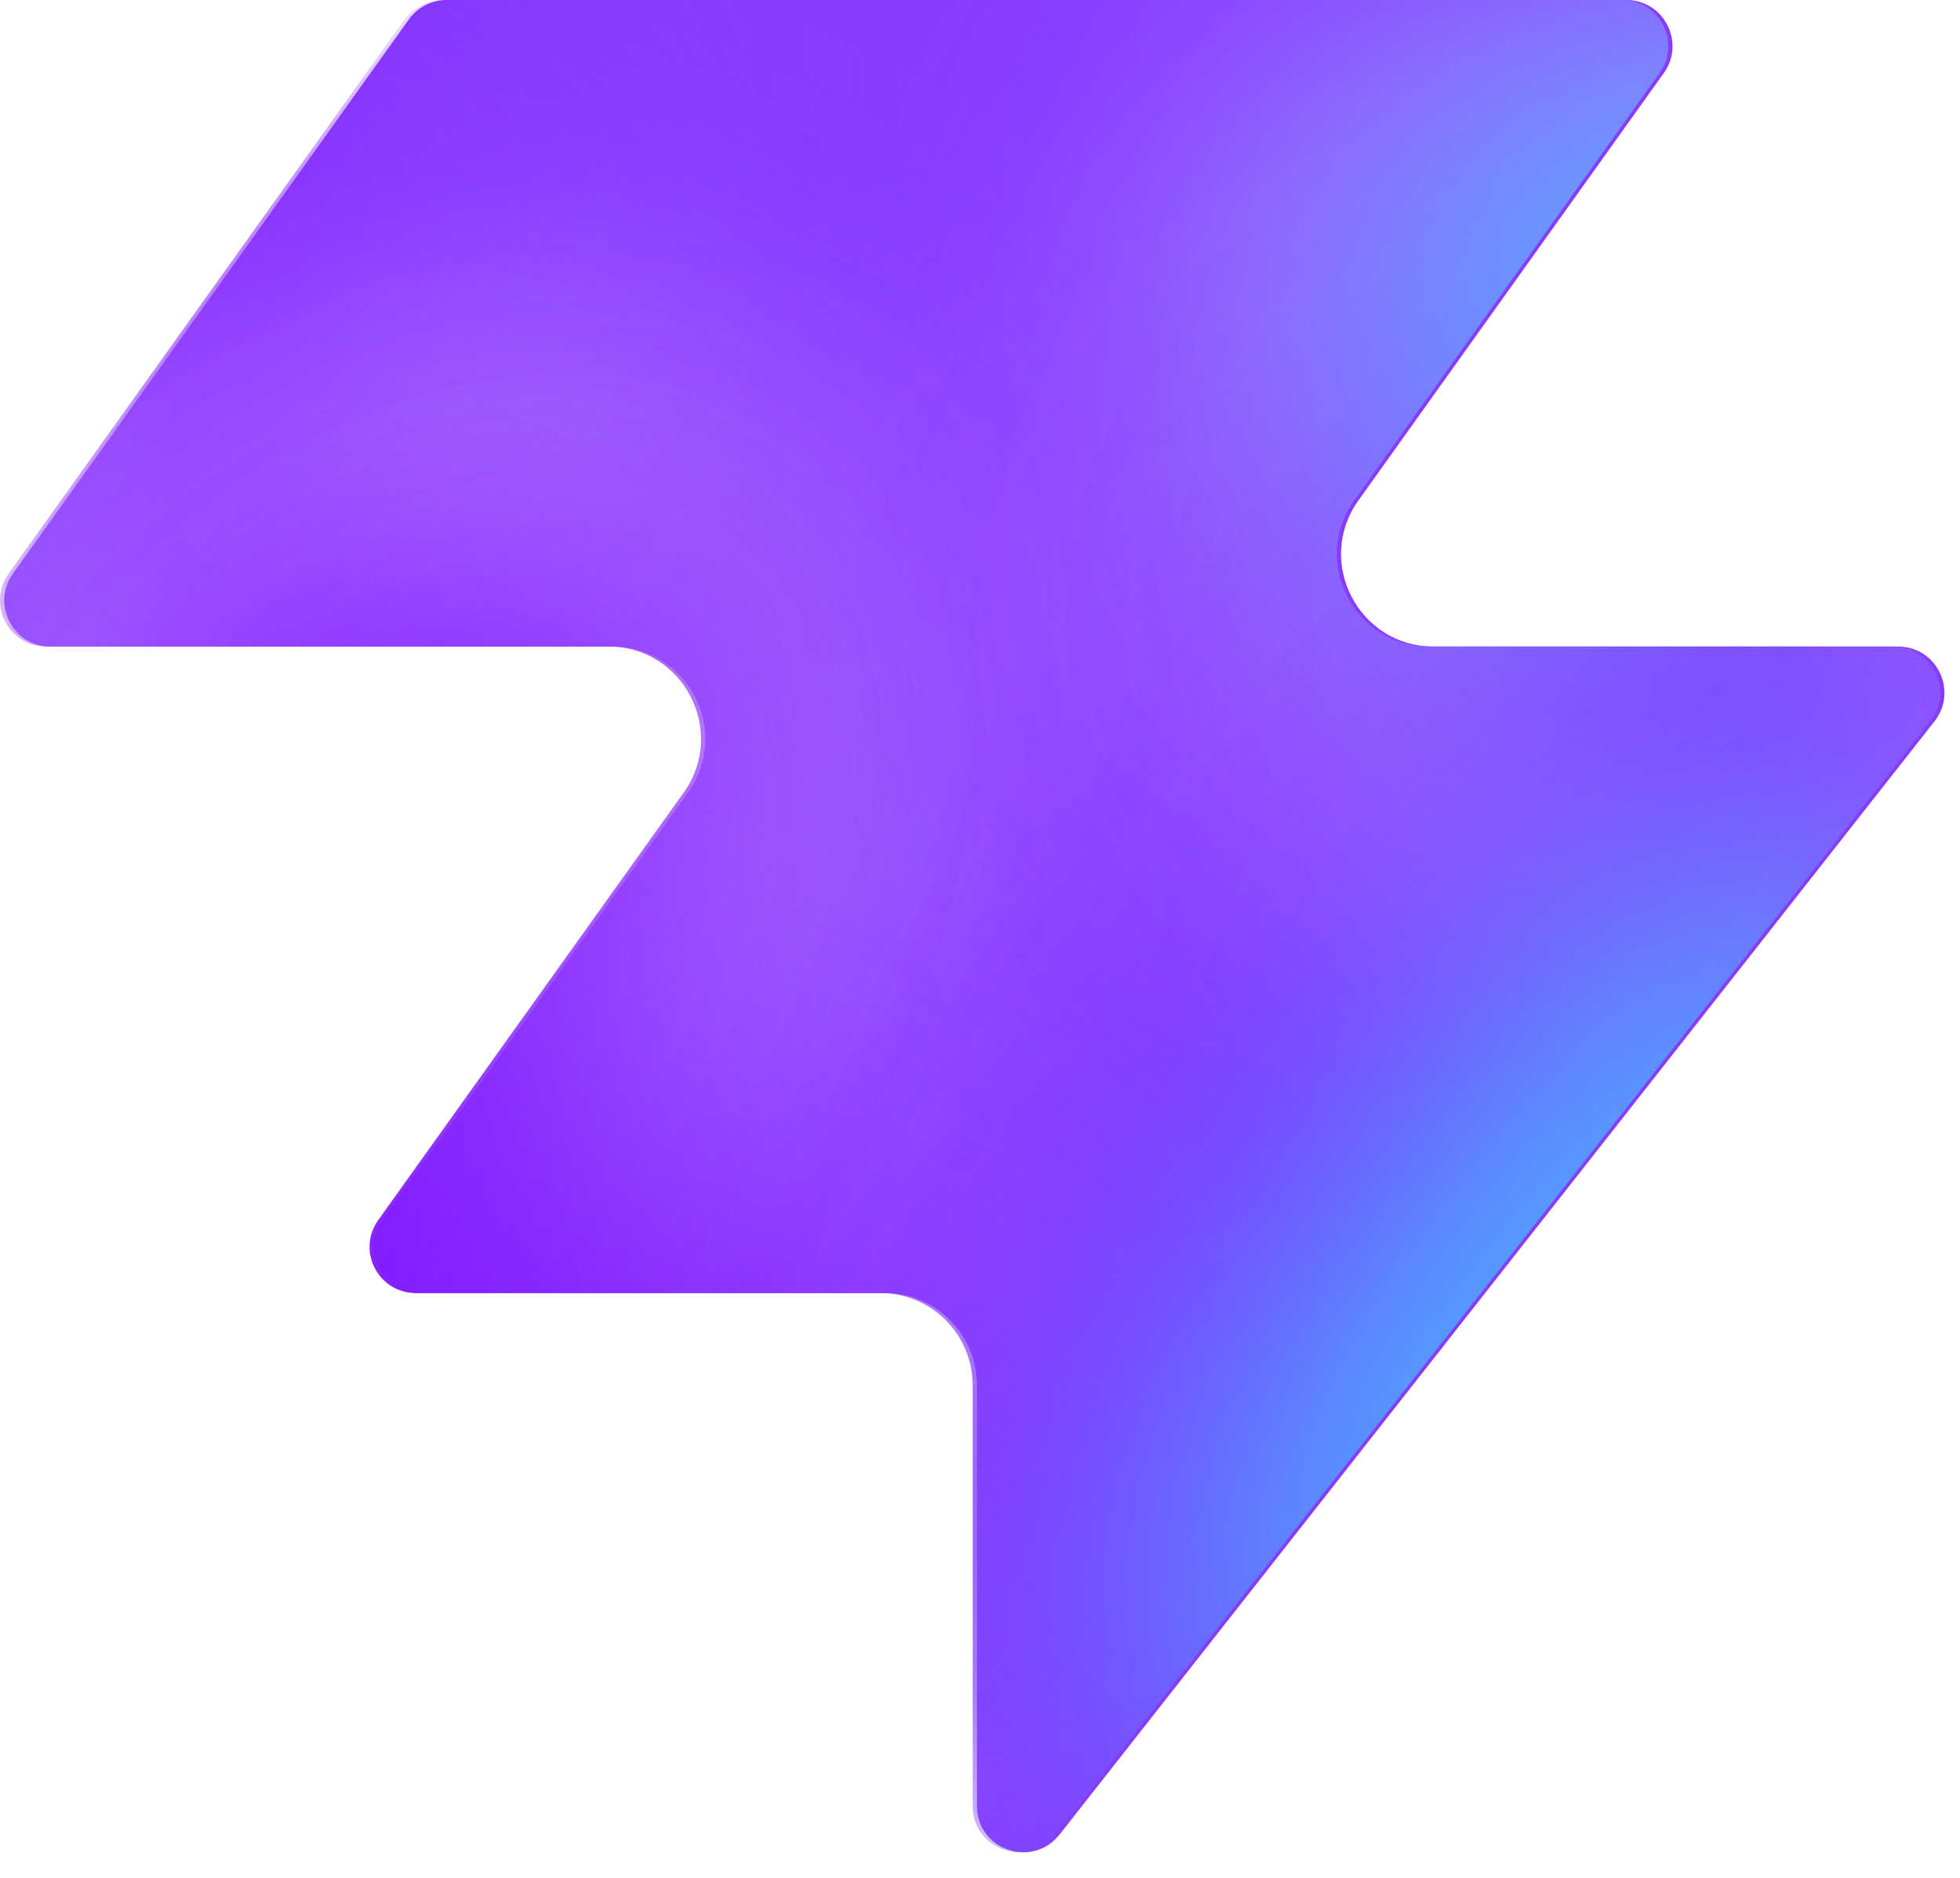
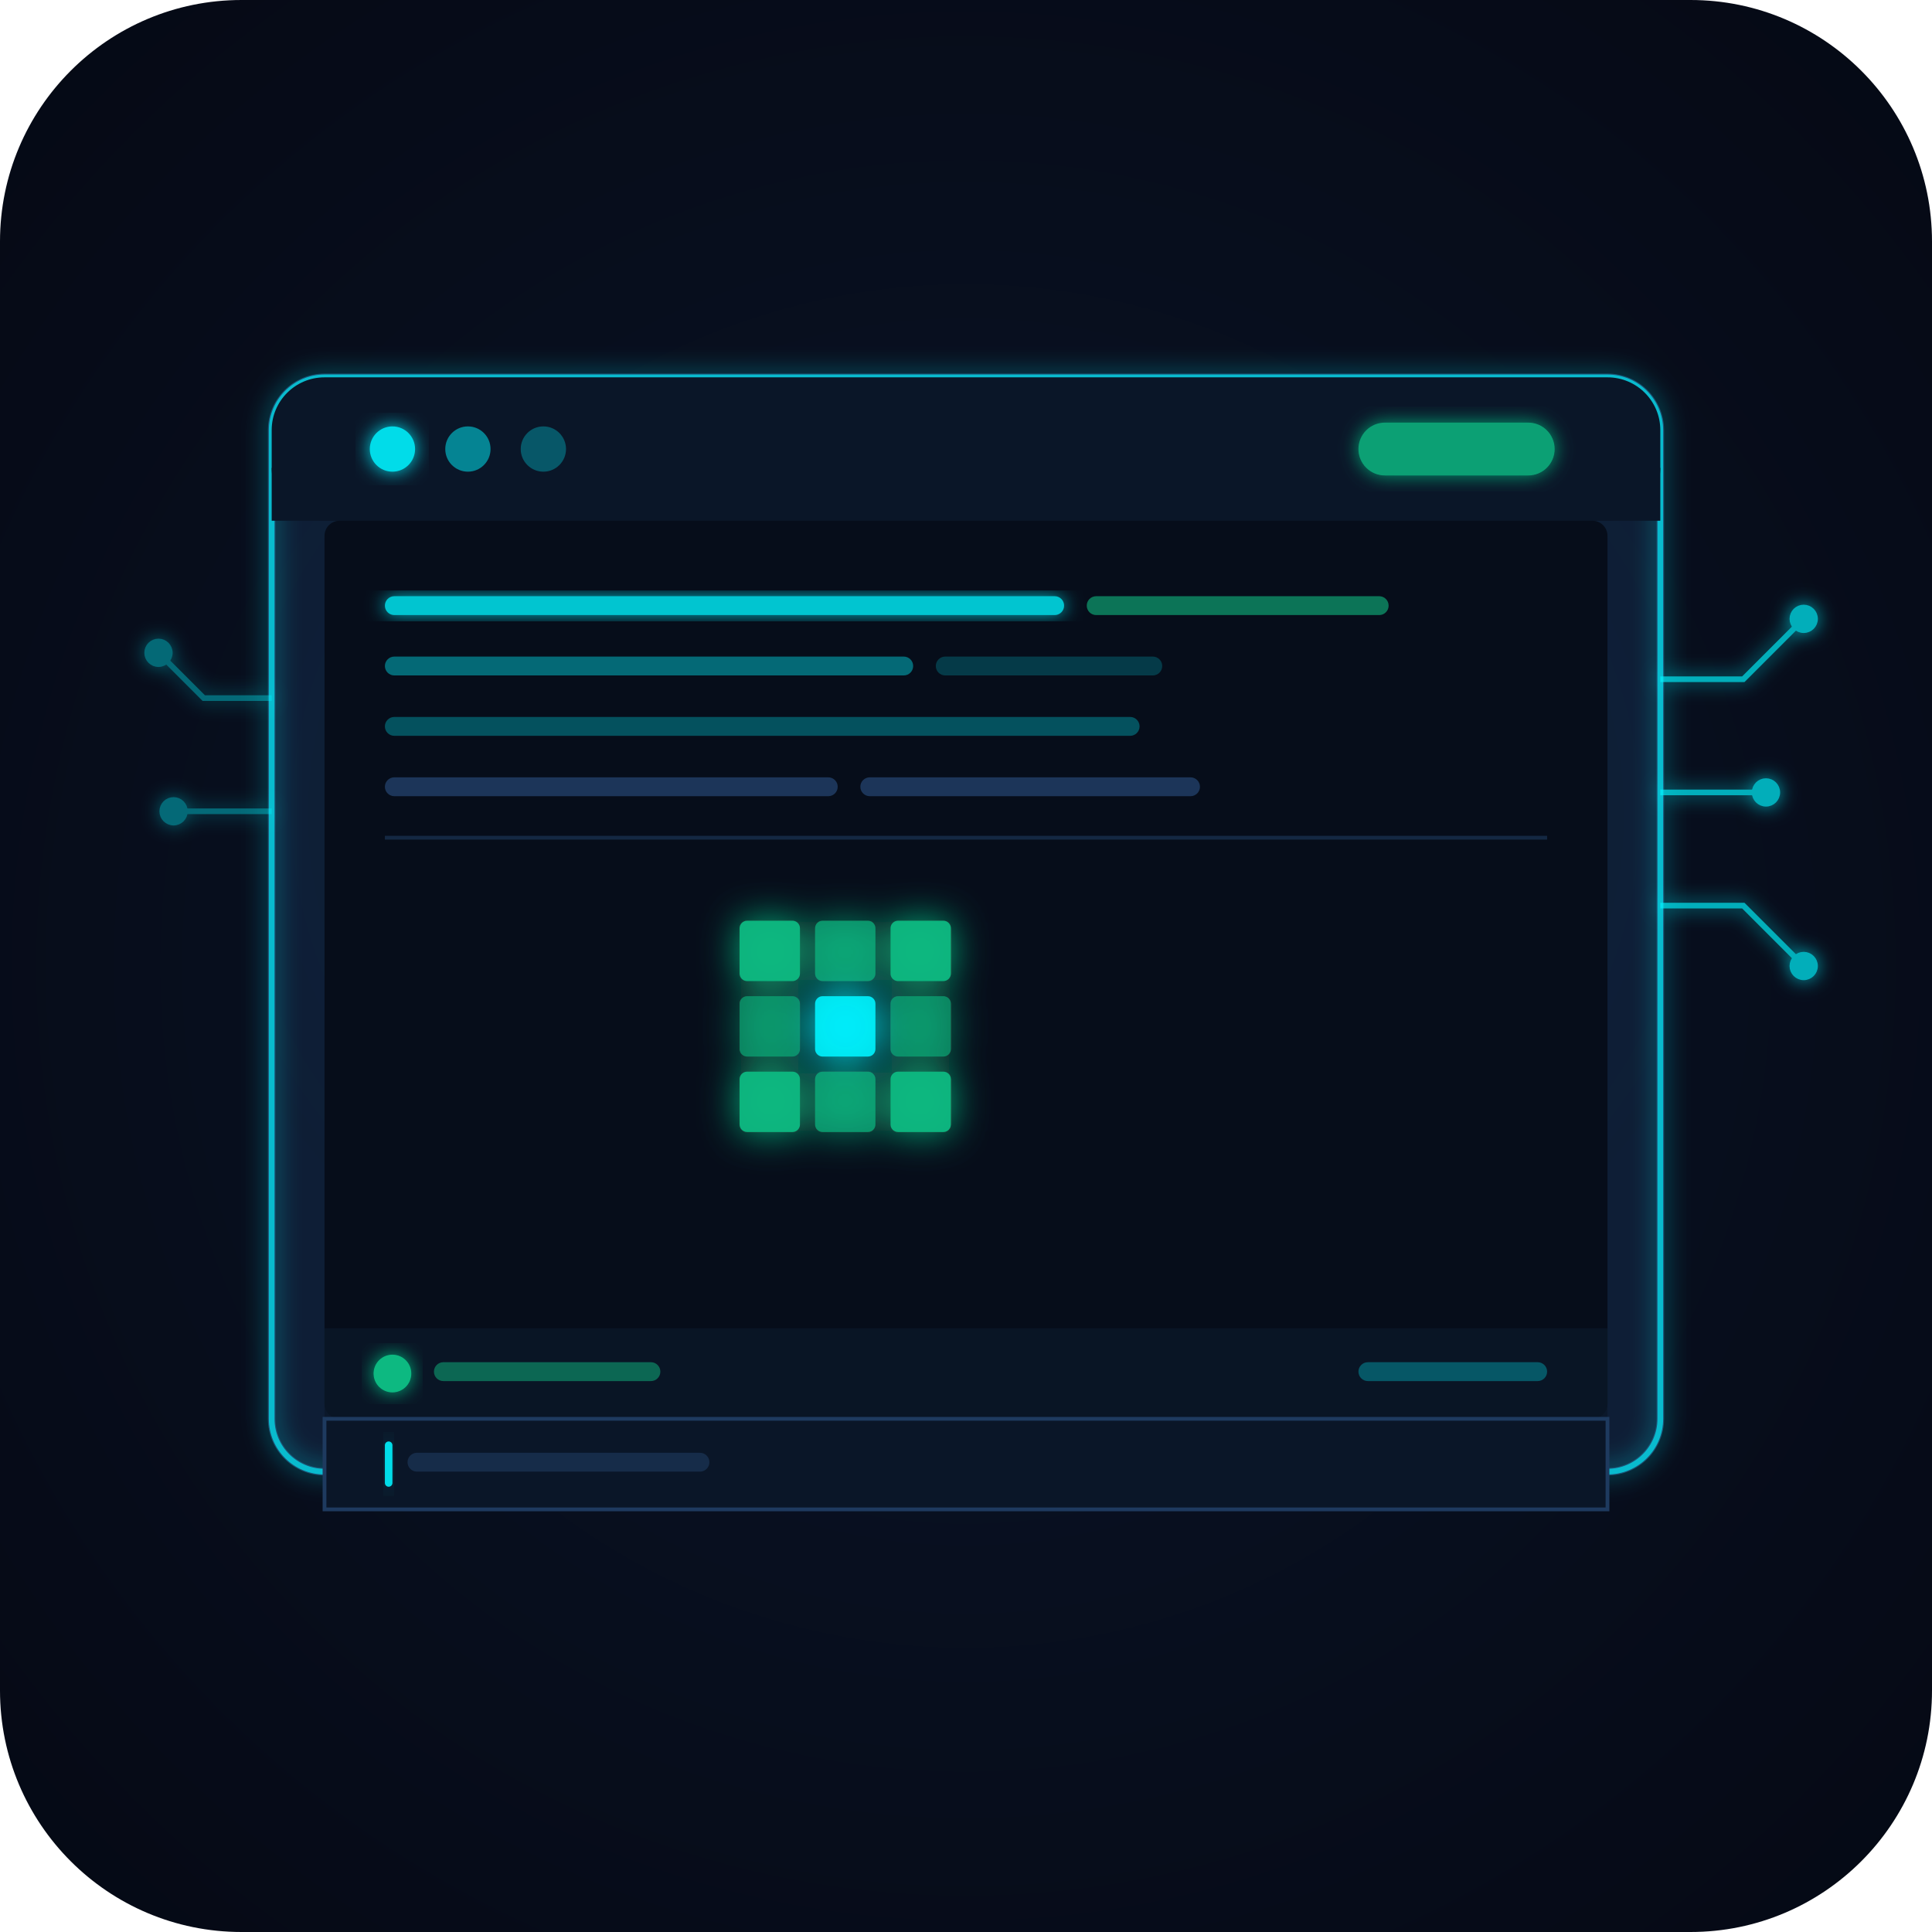
- <svg xmlns="http://www.w3.org/2000/svg" width="48" height="46" fill="none" viewBox="0 0 48 46">
-   <path fill="#863bff" d="M25.946 44.938c-.664.845-2.021.375-2.021-.698V33.937a2.26 2.26 0 0 0-2.262-2.262H10.287c-.92 0-1.456-1.04-.92-1.788l7.48-10.471c1.07-1.497 0-3.578-1.842-3.578H1.237c-.92 0-1.456-1.04-.92-1.788L10.013.474c.214-.297.556-.474.92-.474h28.894c.92 0 1.456 1.04.92 1.788l-7.48 10.471c-1.07 1.498 0 3.579 1.842 3.579h11.377c.943 0 1.473 1.088.89 1.83L25.947 44.94z" style="fill:#863bff;fill:color(display-p3 .525 .23 1);fill-opacity:1" />
-   <mask id="a" width="48" height="46" x="0" y="0" maskUnits="userSpaceOnUse" style="mask-type:alpha">
-     <path fill="#000" d="M25.842 44.938c-.664.844-2.021.375-2.021-.698V33.937a2.26 2.26 0 0 0-2.262-2.262H10.183c-.92 0-1.456-1.04-.92-1.788l7.48-10.471c1.07-1.498 0-3.579-1.842-3.579H1.133c-.92 0-1.456-1.04-.92-1.787L9.91.473c.214-.297.556-.474.92-.474h28.894c.92 0 1.456 1.04.92 1.788l-7.48 10.471c-1.07 1.498 0 3.578 1.842 3.578h11.377c.943 0 1.473 1.088.89 1.832L25.843 44.94z" style="fill:#000;fill-opacity:1" />
-   </mask>
-   <g mask="url(#a)">
-     <g filter="url(#b)">
-       <ellipse cx="5.508" cy="14.704" fill="#ede6ff" rx="5.508" ry="14.704" style="fill:#ede6ff;fill:color(display-p3 .927 .903 1);fill-opacity:1" transform="matrix(.00324 1 1 -.00324 -4.47 31.516)" />
-     </g>
-     <g filter="url(#c)">
-       <ellipse cx="10.399" cy="29.851" fill="#ede6ff" rx="10.399" ry="29.851" style="fill:#ede6ff;fill:color(display-p3 .927 .903 1);fill-opacity:1" transform="matrix(.00324 1 1 -.00324 -39.328 7.883)" />
-     </g>
-     <g filter="url(#d)">
-       <ellipse cx="5.508" cy="30.487" fill="#7e14ff" rx="5.508" ry="30.487" style="fill:#7e14ff;fill:color(display-p3 .492 .077 1);fill-opacity:1" transform="rotate(89.814 -25.913 -14.639)scale(1 -1)" />
-     </g>
-     <g filter="url(#e)">
-       <ellipse cx="5.508" cy="30.599" fill="#7e14ff" rx="5.508" ry="30.599" style="fill:#7e14ff;fill:color(display-p3 .492 .077 1);fill-opacity:1" transform="rotate(89.814 -32.644 -3.334)scale(1 -1)" />
-     </g>
-     <g filter="url(#f)">
-       <ellipse cx="5.508" cy="30.599" fill="#7e14ff" rx="5.508" ry="30.599" style="fill:#7e14ff;fill:color(display-p3 .492 .077 1);fill-opacity:1" transform="matrix(.00324 1 1 -.00324 -34.34 30.47)" />
-     </g>
-     <g filter="url(#g)">
-       <ellipse cx="14.072" cy="22.078" fill="#ede6ff" rx="14.072" ry="22.078" style="fill:#ede6ff;fill:color(display-p3 .927 .903 1);fill-opacity:1" transform="rotate(93.35 24.506 48.493)scale(-1 1)" />
-     </g>
-     <g filter="url(#h)">
-       <ellipse cx="3.47" cy="21.501" fill="#7e14ff" rx="3.47" ry="21.501" style="fill:#7e14ff;fill:color(display-p3 .492 .077 1);fill-opacity:1" transform="rotate(89.009 28.708 47.59)scale(-1 1)" />
-     </g>
-     <g filter="url(#i)">
-       <ellipse cx="3.47" cy="21.501" fill="#7e14ff" rx="3.47" ry="21.501" style="fill:#7e14ff;fill:color(display-p3 .492 .077 1);fill-opacity:1" transform="rotate(89.009 28.708 47.59)scale(-1 1)" />
-     </g>
-     <g filter="url(#j)">
-       <ellipse cx=".387" cy="8.972" fill="#7e14ff" rx="4.407" ry="29.108" style="fill:#7e14ff;fill:color(display-p3 .492 .077 1);fill-opacity:1" transform="rotate(39.51 .387 8.972)" />
-     </g>
-     <g filter="url(#k)">
-       <ellipse cx="47.523" cy="-6.092" fill="#7e14ff" rx="4.407" ry="29.108" style="fill:#7e14ff;fill:color(display-p3 .492 .077 1);fill-opacity:1" transform="rotate(37.892 47.523 -6.092)" />
-     </g>
-     <g filter="url(#l)">
-       <ellipse cx="41.412" cy="6.333" fill="#47bfff" rx="5.971" ry="9.665" style="fill:#47bfff;fill:color(display-p3 .28 .748 1);fill-opacity:1" transform="rotate(37.892 41.412 6.333)" />
-     </g>
-     <g filter="url(#m)">
-       <ellipse cx="-1.879" cy="38.332" fill="#7e14ff" rx="4.407" ry="29.108" style="fill:#7e14ff;fill:color(display-p3 .492 .077 1);fill-opacity:1" transform="rotate(37.892 -1.88 38.332)" />
-     </g>
-     <g filter="url(#n)">
-       <ellipse cx="-1.879" cy="38.332" fill="#7e14ff" rx="4.407" ry="29.108" style="fill:#7e14ff;fill:color(display-p3 .492 .077 1);fill-opacity:1" transform="rotate(37.892 -1.88 38.332)" />
-     </g>
-     <g filter="url(#o)">
-       <ellipse cx="35.651" cy="29.907" fill="#7e14ff" rx="4.407" ry="29.108" style="fill:#7e14ff;fill:color(display-p3 .492 .077 1);fill-opacity:1" transform="rotate(37.892 35.651 29.907)" />
-     </g>
-     <g filter="url(#p)">
-       <ellipse cx="38.418" cy="32.4" fill="#47bfff" rx="5.971" ry="15.297" style="fill:#47bfff;fill:color(display-p3 .28 .748 1);fill-opacity:1" transform="rotate(37.892 38.418 32.4)" />
-     </g>
+ <svg xmlns="http://www.w3.org/2000/svg" viewBox="0 0 512 512" width="512" height="512">
+   <defs>
+     <radialGradient id="bgGlow" cx="50%" cy="50%" r="70%">
+       <stop offset="0%" stop-color="#0a1428" />
+       <stop offset="100%" stop-color="#050914" />
+     </radialGradient>
+     <filter id="b" x="-20%" y="-20%" width="140%" height="140%">
+       <feGaussianBlur stdDeviation="3" result="blur" />
+       <feMerge>
+         <feMergeNode in="blur" />
+         <feMergeNode in="SourceGraphic" />
+       </feMerge>
+     </filter>
+     <filter id="c" x="-30%" y="-30%" width="160%" height="160%">
+       <feGaussianBlur stdDeviation="2.5" result="blur" />
+       <feMerge>
+         <feMergeNode in="blur" />
+         <feMergeNode in="SourceGraphic" />
+       </feMerge>
+     </filter>
+     <filter id="d" x="-40%" y="-40%" width="180%" height="180%">
+       <feGaussianBlur stdDeviation="5" result="blur" />
+       <feMerge>
+         <feMergeNode in="blur" />
+         <feMergeNode in="SourceGraphic" />
+       </feMerge>
+     </filter>
+     <radialGradient id="a" cx="50%" cy="40%" r="60%">
+       <stop offset="0%" stop-color="#00f2fe22" />
+       <stop offset="100%" stop-color="#060913" stop-opacity="0" />
+     </radialGradient>
+   </defs>
+   <rect width="512" height="512" rx="64" fill="url(#bgGlow)" />
+   <rect x="72" y="100" width="368" height="290" rx="14" fill="#0e1e36" stroke="#1e3a5f" stroke-width="2" />
+   <rect x="72" y="100" width="368" height="290" rx="14" fill="url(#a)" />
+   <rect x="72" y="100" width="368" height="290" rx="14" fill="none" stroke="#00f2fe" stroke-width="1.5" opacity=".7" filter="url(#b)" />
+   <rect x="72" y="100" width="368" height="38" rx="14" fill="#0a1628" />
+   <path fill="#0a1628" d="M72 124h368v14H72z" />
+   <circle cx="104" cy="119" r="6" fill="#00f2fe" opacity=".9" filter="url(#c)" />
+   <circle cx="124" cy="119" r="6" fill="#00f2fe" opacity=".5" />
+   <circle cx="144" cy="119" r="6" fill="#00f2fe" opacity=".3" />
+   <rect x="360" y="112" width="52" height="14" rx="7" fill="#10b981" opacity=".85" filter="url(#c)" />
+   <rect x="86" y="138" width="340" height="238" rx="4" fill="#060d1a" />
+   <rect x="102" y="158" width="180" height="5" rx="2.5" fill="#00f2fe" opacity=".8" filter="url(#c)" />
+   <rect x="288" y="158" width="80" height="5" rx="2.5" fill="#10b981" opacity=".6" />
+   <rect x="102" y="174" width="140" height="5" rx="2.5" fill="#00f2fe" opacity=".4" />
+   <rect x="248" y="174" width="60" height="5" rx="2.5" fill="#00f2fe" opacity=".2" />
+   <rect x="102" y="190" width="200" height="5" rx="2.5" fill="#00f2fe" opacity=".3" />
+   <rect x="102" y="206" width="120" height="5" rx="2.5" fill="#1e3a5f" opacity=".9" />
+   <rect x="228" y="206" width="90" height="5" rx="2.5" fill="#1e3a5f" opacity=".9" />
+   <path stroke="#1e3a5f" opacity=".6" d="M102 222h308" />
+   <g filter="url(#d)">
+     <rect x="196" y="244" width="16" height="16" rx="2" fill="#10b981" opacity=".95" />
+     <rect x="216" y="244" width="16" height="16" rx="2" fill="#10b981" opacity=".7" />
+     <rect x="236" y="244" width="16" height="16" rx="2" fill="#10b981" opacity=".95" />
+     <rect x="196" y="264" width="16" height="16" rx="2" fill="#10b981" opacity=".6" />
+     <rect x="216" y="264" width="16" height="16" rx="2" fill="#00f2fe" opacity=".9" />
+     <rect x="236" y="264" width="16" height="16" rx="2" fill="#10b981" opacity=".6" />
+     <rect x="196" y="284" width="16" height="16" rx="2" fill="#10b981" opacity=".95" />
+     <rect x="216" y="284" width="16" height="16" rx="2" fill="#10b981" opacity=".7" />
+     <rect x="236" y="284" width="16" height="16" rx="2" fill="#10b981" opacity=".95" />
  </g>
-   <defs>
-     <filter id="b" width="60.045" height="41.654" x="-19.77" y="16.149" color-interpolation-filters="sRGB" filterUnits="userSpaceOnUse">
-       <feFlood flood-opacity="0" result="BackgroundImageFix" />
-       <feBlend in="SourceGraphic" in2="BackgroundImageFix" result="shape" />
-       <feGaussianBlur result="effect1_foregroundBlur_2002_17158" stdDeviation="7.659" />
-     </filter>
-     <filter id="c" width="90.34" height="51.437" x="-54.613" y="-7.533" color-interpolation-filters="sRGB" filterUnits="userSpaceOnUse">
-       <feFlood flood-opacity="0" result="BackgroundImageFix" />
-       <feBlend in="SourceGraphic" in2="BackgroundImageFix" result="shape" />
-       <feGaussianBlur result="effect1_foregroundBlur_2002_17158" stdDeviation="7.659" />
-     </filter>
-     <filter id="d" width="79.355" height="29.4" x="-49.64" y="2.03" color-interpolation-filters="sRGB" filterUnits="userSpaceOnUse">
-       <feFlood flood-opacity="0" result="BackgroundImageFix" />
-       <feBlend in="SourceGraphic" in2="BackgroundImageFix" result="shape" />
-       <feGaussianBlur result="effect1_foregroundBlur_2002_17158" stdDeviation="4.596" />
-     </filter>
-     <filter id="e" width="79.579" height="29.4" x="-45.045" y="20.029" color-interpolation-filters="sRGB" filterUnits="userSpaceOnUse">
-       <feFlood flood-opacity="0" result="BackgroundImageFix" />
-       <feBlend in="SourceGraphic" in2="BackgroundImageFix" result="shape" />
-       <feGaussianBlur result="effect1_foregroundBlur_2002_17158" stdDeviation="4.596" />
-     </filter>
-     <filter id="f" width="79.579" height="29.4" x="-43.513" y="21.178" color-interpolation-filters="sRGB" filterUnits="userSpaceOnUse">
-       <feFlood flood-opacity="0" result="BackgroundImageFix" />
-       <feBlend in="SourceGraphic" in2="BackgroundImageFix" result="shape" />
-       <feGaussianBlur result="effect1_foregroundBlur_2002_17158" stdDeviation="4.596" />
-     </filter>
-     <filter id="g" width="74.749" height="58.852" x="15.756" y="-17.901" color-interpolation-filters="sRGB" filterUnits="userSpaceOnUse">
-       <feFlood flood-opacity="0" result="BackgroundImageFix" />
-       <feBlend in="SourceGraphic" in2="BackgroundImageFix" result="shape" />
-       <feGaussianBlur result="effect1_foregroundBlur_2002_17158" stdDeviation="7.659" />
-     </filter>
-     <filter id="h" width="61.377" height="25.362" x="23.548" y="2.284" color-interpolation-filters="sRGB" filterUnits="userSpaceOnUse">
-       <feFlood flood-opacity="0" result="BackgroundImageFix" />
-       <feBlend in="SourceGraphic" in2="BackgroundImageFix" result="shape" />
-       <feGaussianBlur result="effect1_foregroundBlur_2002_17158" stdDeviation="4.596" />
-     </filter>
-     <filter id="i" width="61.377" height="25.362" x="23.548" y="2.284" color-interpolation-filters="sRGB" filterUnits="userSpaceOnUse">
-       <feFlood flood-opacity="0" result="BackgroundImageFix" />
-       <feBlend in="SourceGraphic" in2="BackgroundImageFix" result="shape" />
-       <feGaussianBlur result="effect1_foregroundBlur_2002_17158" stdDeviation="4.596" />
-     </filter>
-     <filter id="j" width="56.045" height="63.649" x="-27.636" y="-22.853" color-interpolation-filters="sRGB" filterUnits="userSpaceOnUse">
-       <feFlood flood-opacity="0" result="BackgroundImageFix" />
-       <feBlend in="SourceGraphic" in2="BackgroundImageFix" result="shape" />
-       <feGaussianBlur result="effect1_foregroundBlur_2002_17158" stdDeviation="4.596" />
-     </filter>
-     <filter id="k" width="54.814" height="64.646" x="20.116" y="-38.415" color-interpolation-filters="sRGB" filterUnits="userSpaceOnUse">
-       <feFlood flood-opacity="0" result="BackgroundImageFix" />
-       <feBlend in="SourceGraphic" in2="BackgroundImageFix" result="shape" />
-       <feGaussianBlur result="effect1_foregroundBlur_2002_17158" stdDeviation="4.596" />
-     </filter>
-     <filter id="l" width="33.541" height="35.313" x="24.641" y="-11.323" color-interpolation-filters="sRGB" filterUnits="userSpaceOnUse">
-       <feFlood flood-opacity="0" result="BackgroundImageFix" />
-       <feBlend in="SourceGraphic" in2="BackgroundImageFix" result="shape" />
-       <feGaussianBlur result="effect1_foregroundBlur_2002_17158" stdDeviation="4.596" />
-     </filter>
-     <filter id="m" width="54.814" height="64.646" x="-29.286" y="6.009" color-interpolation-filters="sRGB" filterUnits="userSpaceOnUse">
-       <feFlood flood-opacity="0" result="BackgroundImageFix" />
-       <feBlend in="SourceGraphic" in2="BackgroundImageFix" result="shape" />
-       <feGaussianBlur result="effect1_foregroundBlur_2002_17158" stdDeviation="4.596" />
-     </filter>
-     <filter id="n" width="54.814" height="64.646" x="-29.286" y="6.009" color-interpolation-filters="sRGB" filterUnits="userSpaceOnUse">
-       <feFlood flood-opacity="0" result="BackgroundImageFix" />
-       <feBlend in="SourceGraphic" in2="BackgroundImageFix" result="shape" />
-       <feGaussianBlur result="effect1_foregroundBlur_2002_17158" stdDeviation="4.596" />
-     </filter>
-     <filter id="o" width="54.814" height="64.646" x="8.244" y="-2.416" color-interpolation-filters="sRGB" filterUnits="userSpaceOnUse">
-       <feFlood flood-opacity="0" result="BackgroundImageFix" />
-       <feBlend in="SourceGraphic" in2="BackgroundImageFix" result="shape" />
-       <feGaussianBlur result="effect1_foregroundBlur_2002_17158" stdDeviation="4.596" />
-     </filter>
-     <filter id="p" width="39.409" height="43.623" x="18.713" y="10.588" color-interpolation-filters="sRGB" filterUnits="userSpaceOnUse">
-       <feFlood flood-opacity="0" result="BackgroundImageFix" />
-       <feBlend in="SourceGraphic" in2="BackgroundImageFix" result="shape" />
-       <feGaussianBlur result="effect1_foregroundBlur_2002_17158" stdDeviation="4.596" />
-     </filter>
-   </defs>
+   <g filter="url(#c)" stroke="#00f2fe" stroke-width="1.5" fill="none" opacity=".7">
+     <path d="M440 180h22l16-16" />
+     <circle cx="478" cy="164" r="3" fill="#00f2fe" />
+     <path d="M440 210h28" />
+     <circle cx="468" cy="210" r="3" fill="#00f2fe" />
+     <path d="M440 240h22l16 16" />
+     <circle cx="478" cy="256" r="3" fill="#00f2fe" />
+   </g>
+   <g filter="url(#c)" stroke="#00f2fe" stroke-width="1.5" fill="none" opacity=".4">
+     <path d="M72 185H54l-12-12" />
+     <circle cx="42" cy="173" r="3" fill="#00f2fe" />
+     <path d="M72 215H46" />
+     <circle cx="46" cy="215" r="3" fill="#00f2fe" />
+   </g>
+   <rect x="86" y="352" width="340" height="24" rx="0" fill="#0a1628" opacity=".8" />
+   <circle cx="104" cy="364" r="5" fill="#10b981" filter="url(#c)" />
+   <rect x="115" y="361" width="60" height="5" rx="2.5" fill="#10b981" opacity=".5" />
+   <rect x="360" y="361" width="50" height="5" rx="2.5" fill="#00f2fe" opacity=".3" />
+   <path fill="#0a1628" d="M86 376h340v24H86z" />
+   <rect x="86" y="376" width="340" height="24" rx="0" fill="none" stroke="#1e3a5f" />
+   <rect x="102" y="382" width="2" height="12" rx="1" fill="#00f2fe" opacity=".9" filter="url(#b)" />
+   <rect x="108" y="385" width="80" height="5" rx="2.5" fill="#1e3a5f" opacity=".6" />
</svg>
